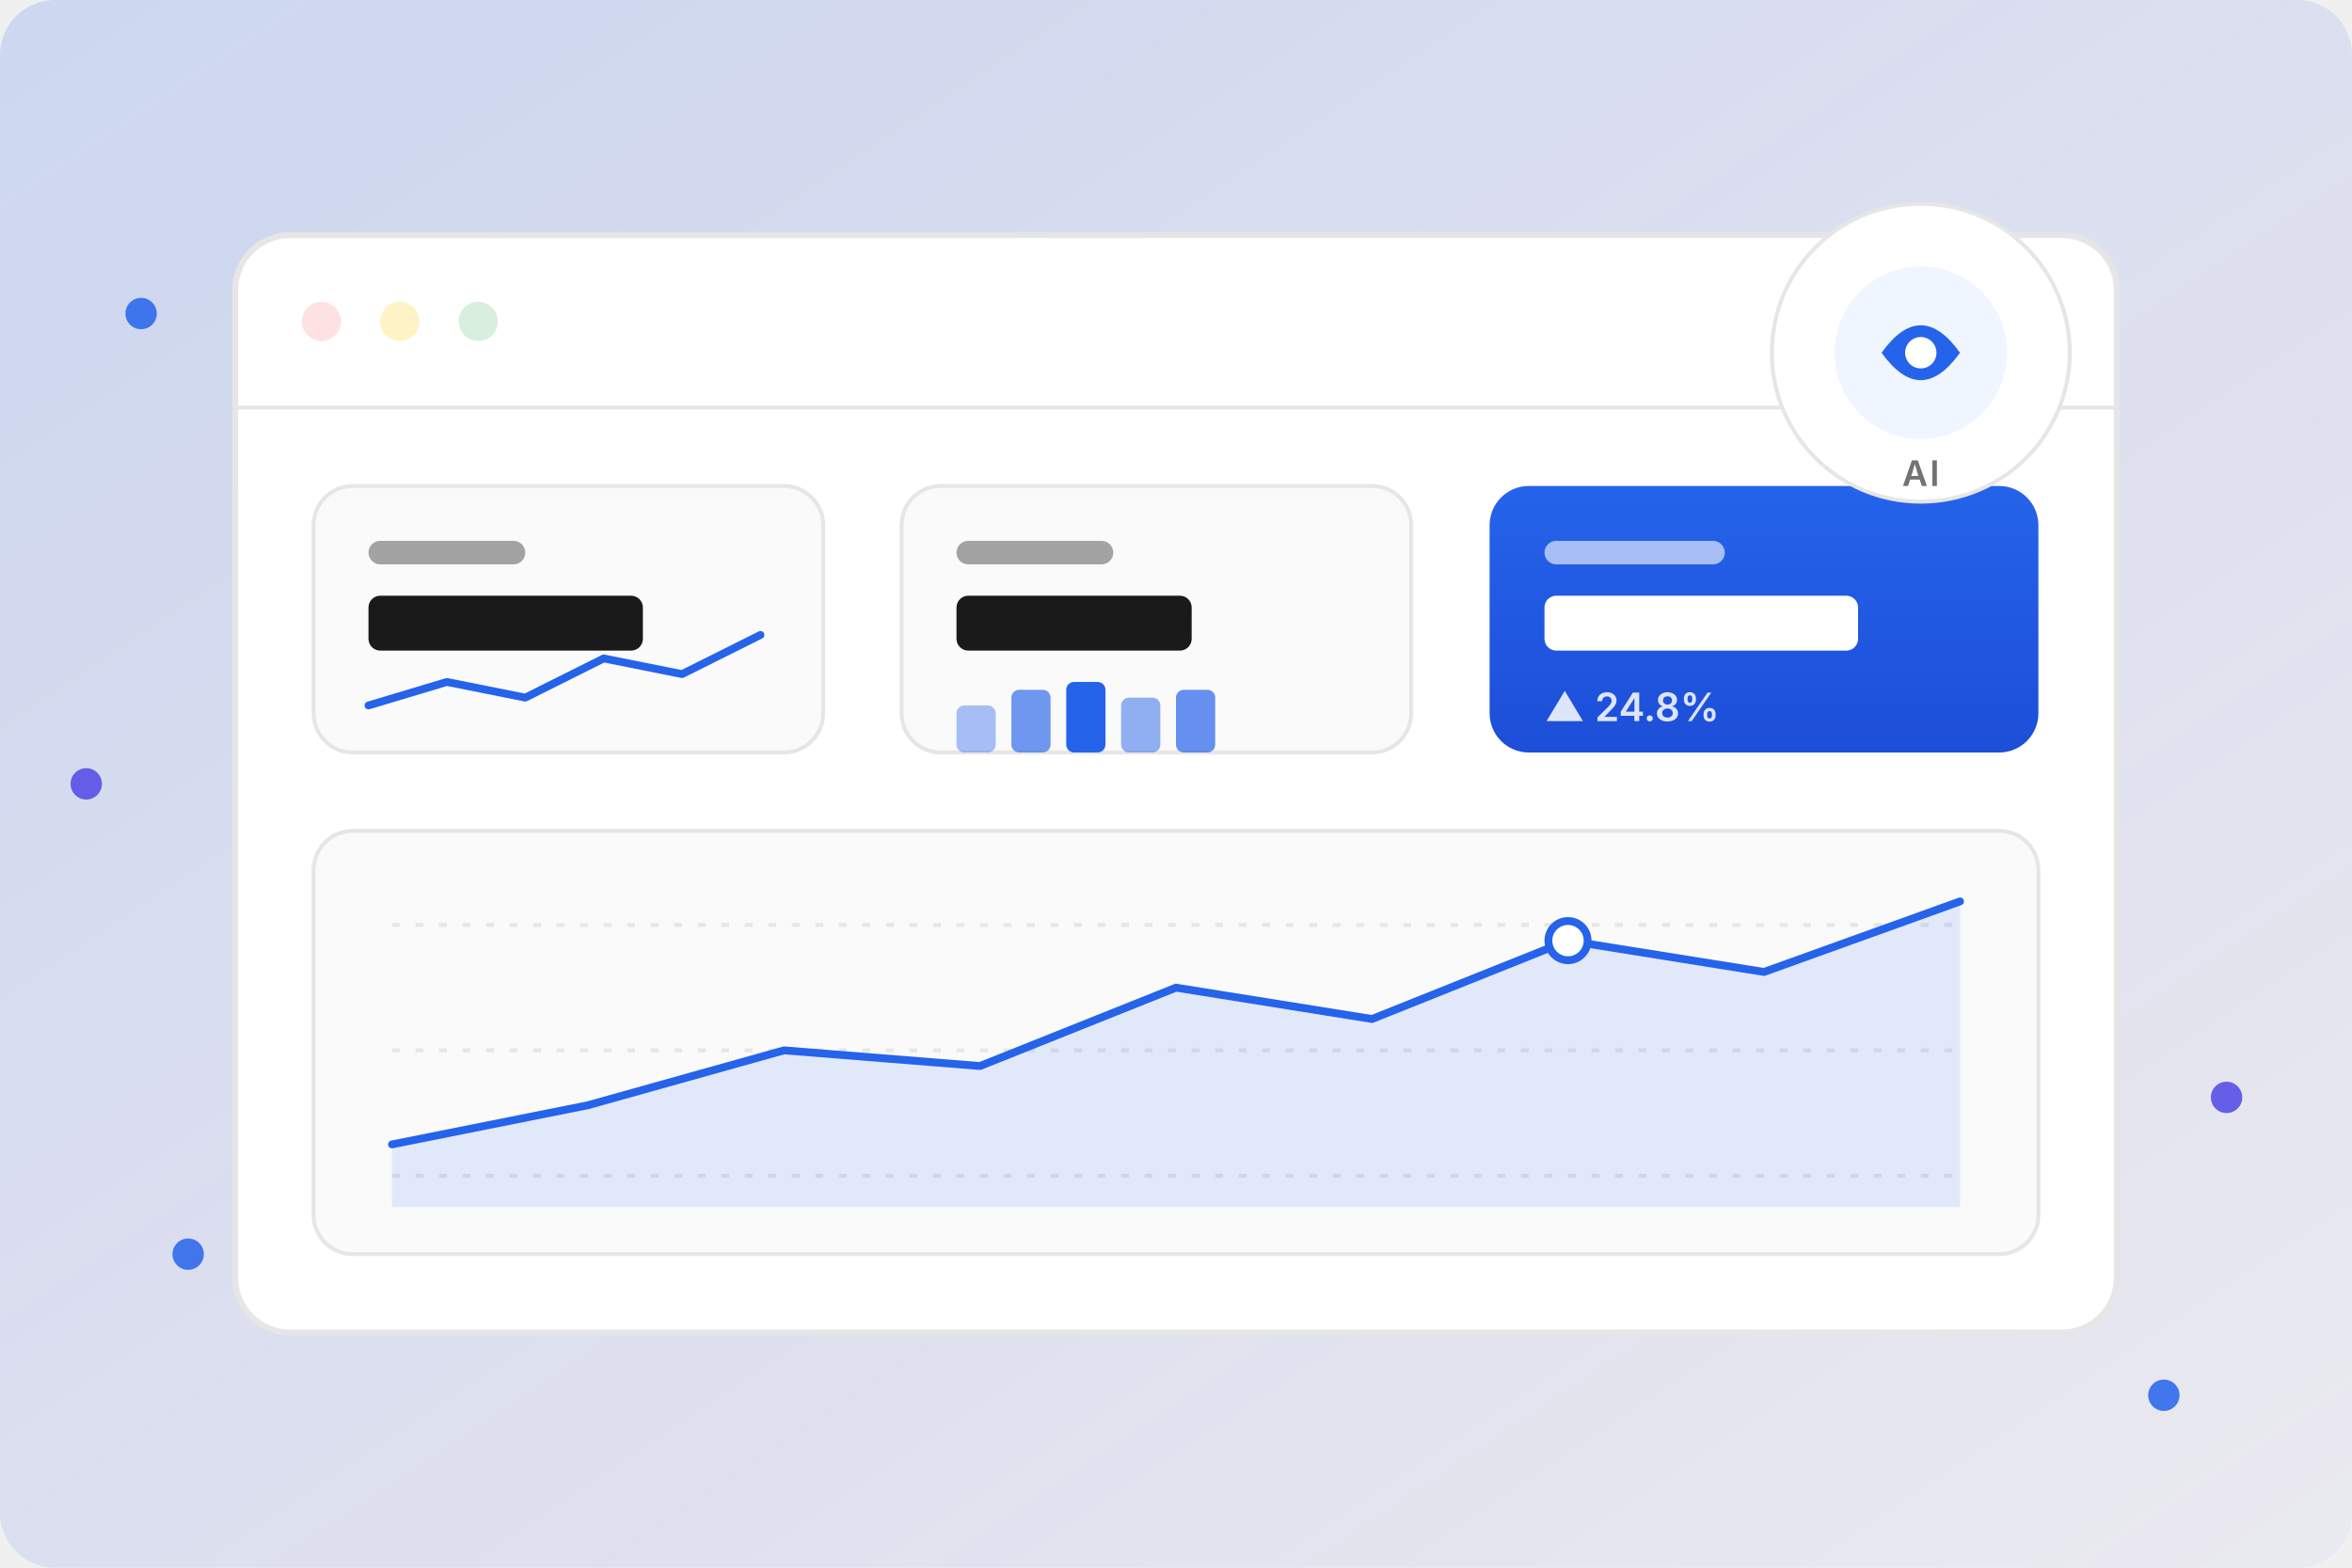
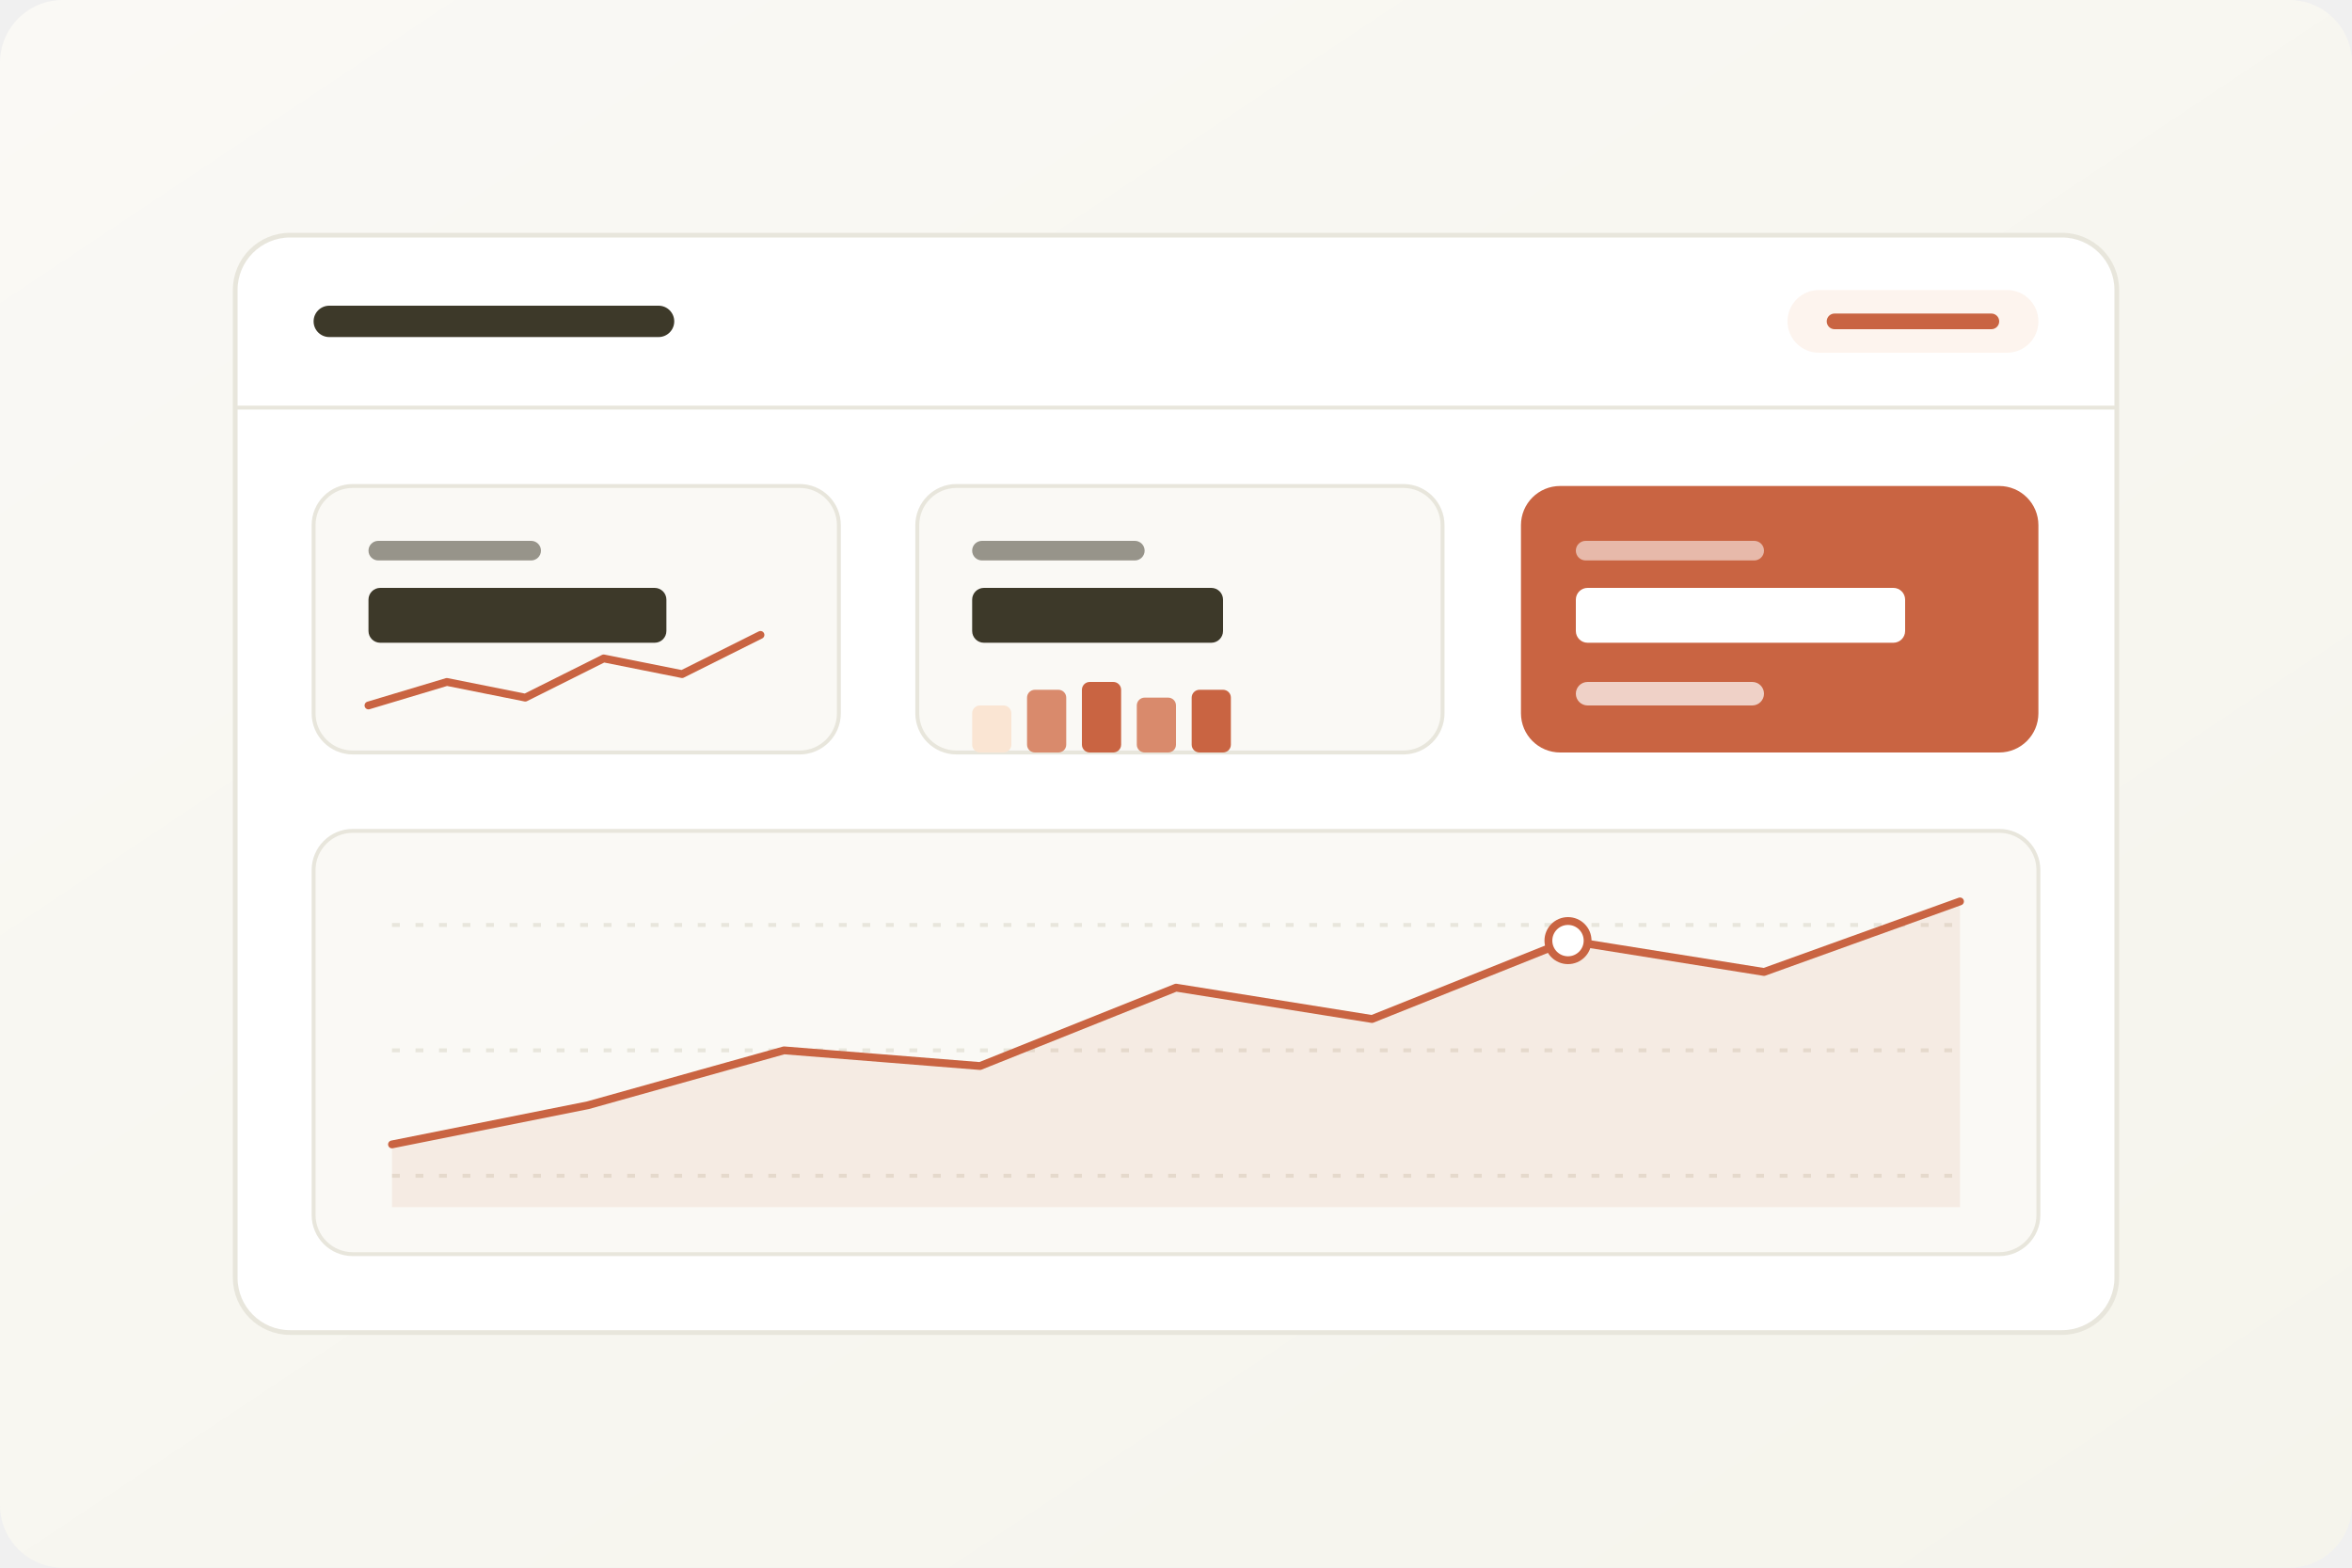
<svg xmlns="http://www.w3.org/2000/svg" viewBox="0 0 600 400" role="img" aria-labelledby="indexHeroTitle indexHeroDesc">
  <defs>
-     <linearGradient id="indexGrad1" x1="0" y1="0" x2="1" y2="1">
-       <stop offset="0%" stop-color="#2563eb" stop-opacity="0.18" />
-       <stop offset="100%" stop-color="#4f46e5" stop-opacity="0.04" />
-     </linearGradient>
-     <linearGradient id="indexGrad2" x1="0" y1="0" x2="0" y2="1">
-       <stop offset="0%" stop-color="#2563eb" />
-       <stop offset="100%" stop-color="#1d4ed8" />
+     <linearGradient id="indexBg" x1="0" y1="0" x2="1" y2="1">
+       <stop offset="0%" stop-color="#faf9f5" />
+       <stop offset="100%" stop-color="#f5f4ec" />
    </linearGradient>
  </defs>
-   <rect width="600" height="400" fill="url(#indexGrad1)" rx="14" />
+   <rect width="600" height="400" rx="16" fill="url(#indexBg)" />
  <g transform="translate(60 60)">
-     <rect width="480" height="280" rx="14" fill="#ffffff" stroke="#e6e6e6" stroke-width="1.5" />
-     <circle cx="22" cy="22" r="5" fill="#fee2e2" />
-     <circle cx="42" cy="22" r="5" fill="#fef3c7" />
-     <circle cx="62" cy="22" r="5" fill="#d7efdc" />
-     <line x1="0" y1="44" x2="480" y2="44" stroke="#e6e6e6" stroke-width="1" />
+     <rect width="480" height="280" rx="14" fill="#ffffff" stroke="#e8e6dc" stroke-width="1.2" />
+     <line x1="0" y1="44" x2="480" y2="44" stroke="#e8e6dc" />
+     <rect x="20" y="18" width="92" height="8" rx="4" fill="#3d3929" />
+     <rect x="396" y="14" width="64" height="16" rx="8" fill="#fdf4ee" />
+     <rect x="406" y="20" width="44" height="4" rx="2" fill="#c96442" />
    <g transform="translate(20 64)">
-       <rect width="130" height="68" rx="10" fill="#fafafa" stroke="#e6e6e6" />
-       <rect x="14" y="14" width="40" height="6" rx="3" fill="#a3a3a3" />
-       <rect x="14" y="28" width="70" height="14" rx="3" fill="#1a1a1a" />
-       <path d="M14 56 L34 50 L54 54 L74 44 L94 48 L114 38" stroke="#2563eb" stroke-width="2" fill="none" stroke-linecap="round" stroke-linejoin="round" />
+       <rect width="134" height="68" rx="10" fill="#faf9f5" stroke="#e8e6dc" />
+       <rect x="14" y="14" width="44" height="5" rx="2.5" fill="#97948a" />
+       <rect x="14" y="26" width="76" height="14" rx="3" fill="#3d3929" />
+       <path d="M14 56 L34 50 L54 54 L74 44 L94 48 L114 38" stroke="#c96442" stroke-width="2" fill="none" stroke-linecap="round" stroke-linejoin="round" />
    </g>
-     <g transform="translate(170 64)">
-       <rect width="130" height="68" rx="10" fill="#fafafa" stroke="#e6e6e6" />
-       <rect x="14" y="14" width="40" height="6" rx="3" fill="#a3a3a3" />
-       <rect x="14" y="28" width="60" height="14" rx="3" fill="#1a1a1a" />
+     <g transform="translate(174 64)">
+       <rect width="134" height="68" rx="10" fill="#faf9f5" stroke="#e8e6dc" />
+       <rect x="14" y="14" width="44" height="5" rx="2.5" fill="#97948a" />
+       <rect x="14" y="26" width="64" height="14" rx="3" fill="#3d3929" />
      <g transform="translate(14 50)">
-         <rect x="0" y="6" width="10" height="12" rx="2" fill="#2563eb" opacity="0.4" />
-         <rect x="14" y="2" width="10" height="16" rx="2" fill="#2563eb" opacity="0.65" />
-         <rect x="28" y="0" width="10" height="18" rx="2" fill="#2563eb" />
-         <rect x="42" y="4" width="10" height="14" rx="2" fill="#2563eb" opacity="0.5" />
-         <rect x="56" y="2" width="10" height="16" rx="2" fill="#2563eb" opacity="0.7" />
+         <rect x="0" y="6" width="10" height="12" rx="2" fill="#fae5d3" />
+         <rect x="14" y="2" width="10" height="16" rx="2" fill="#d98a6c" />
+         <rect x="28" y="0" width="10" height="18" rx="2" fill="#c96442" />
+         <rect x="42" y="4" width="10" height="14" rx="2" fill="#d98a6c" />
+         <rect x="56" y="2" width="10" height="16" rx="2" fill="#c96442" />
      </g>
    </g>
-     <g transform="translate(320 64)">
-       <rect width="140" height="68" rx="10" fill="url(#indexGrad2)" />
-       <rect x="14" y="14" width="46" height="6" rx="3" fill="#ffffff" opacity="0.6" />
-       <rect x="14" y="28" width="80" height="14" rx="3" fill="#ffffff" />
-       <text x="14" y="60" fill="#ffffff" opacity="0.85" font-family="system-ui,-apple-system,sans-serif" font-size="10" font-weight="600">▲ 24.8%</text>
+     <g transform="translate(328 64)">
+       <rect width="132" height="68" rx="10" fill="#c96442" />
+       <rect x="14" y="14" width="48" height="5" rx="2.5" fill="#ffffff" opacity="0.55" />
+       <rect x="14" y="26" width="84" height="14" rx="3" fill="#ffffff" />
+       <rect x="14" y="50" width="48" height="6" rx="3" fill="#ffffff" opacity="0.7" />
    </g>
    <g transform="translate(20 152)">
-       <rect width="440" height="108" rx="10" fill="#fafafa" stroke="#e6e6e6" />
-       <line x1="20" y1="24" x2="420" y2="24" stroke="#e6e6e6" stroke-dasharray="2 4" />
-       <line x1="20" y1="56" x2="420" y2="56" stroke="#e6e6e6" stroke-dasharray="2 4" />
-       <line x1="20" y1="88" x2="420" y2="88" stroke="#e6e6e6" stroke-dasharray="2 4" />
-       <path d="M20 80 L70 70 L120 56 L170 60 L220 40 L270 48 L320 28 L370 36 L420 18 L420 96 L20 96 Z" fill="#2563eb" fill-opacity="0.12" />
-       <path d="M20 80 L70 70 L120 56 L170 60 L220 40 L270 48 L320 28 L370 36 L420 18" stroke="#2563eb" stroke-width="2" fill="none" stroke-linecap="round" stroke-linejoin="round" />
-       <circle cx="320" cy="28" r="5" fill="#ffffff" stroke="#2563eb" stroke-width="2" />
+       <rect width="440" height="108" rx="10" fill="#faf9f5" stroke="#e8e6dc" />
+       <line x1="20" y1="24" x2="420" y2="24" stroke="#e8e6dc" stroke-dasharray="2 4" />
+       <line x1="20" y1="56" x2="420" y2="56" stroke="#e8e6dc" stroke-dasharray="2 4" />
+       <line x1="20" y1="88" x2="420" y2="88" stroke="#e8e6dc" stroke-dasharray="2 4" />
+       <path d="M20 80 L70 70 L120 56 L170 60 L220 40 L270 48 L320 28 L370 36 L420 18 L420 96 L20 96 Z" fill="#c96442" fill-opacity="0.10" />
+       <path d="M20 80 L70 70 L120 56 L170 60 L220 40 L270 48 L320 28 L370 36 L420 18" stroke="#c96442" stroke-width="2" fill="none" stroke-linecap="round" stroke-linejoin="round" />
+       <circle cx="320" cy="28" r="5" fill="#ffffff" stroke="#c96442" stroke-width="2" />
    </g>
  </g>
-   <g transform="translate(450 50)">
-     <circle cx="40" cy="40" r="38" fill="#ffffff" stroke="#e6e6e6" />
-     <circle cx="40" cy="40" r="22" fill="#eff6ff" />
-     <path d="M30 40 Q40 26 50 40 Q40 54 30 40 Z" fill="#2563eb" />
-     <circle cx="40" cy="40" r="4" fill="#ffffff" />
-     <text x="40" y="74" text-anchor="middle" fill="#737373" font-family="system-ui,-apple-system,sans-serif" font-size="9" font-weight="600" letter-spacing="0.5">AI</text>
-   </g>
-   <g opacity="0.85">
-     <circle cx="36" cy="80" r="4" fill="#2563eb" />
-     <circle cx="22" cy="200" r="4" fill="#4f46e5" />
-     <circle cx="48" cy="320" r="4" fill="#2563eb" />
-     <circle cx="568" cy="280" r="4" fill="#4f46e5" />
-     <circle cx="552" cy="356" r="4" fill="#2563eb" />
-   </g>
</svg>
